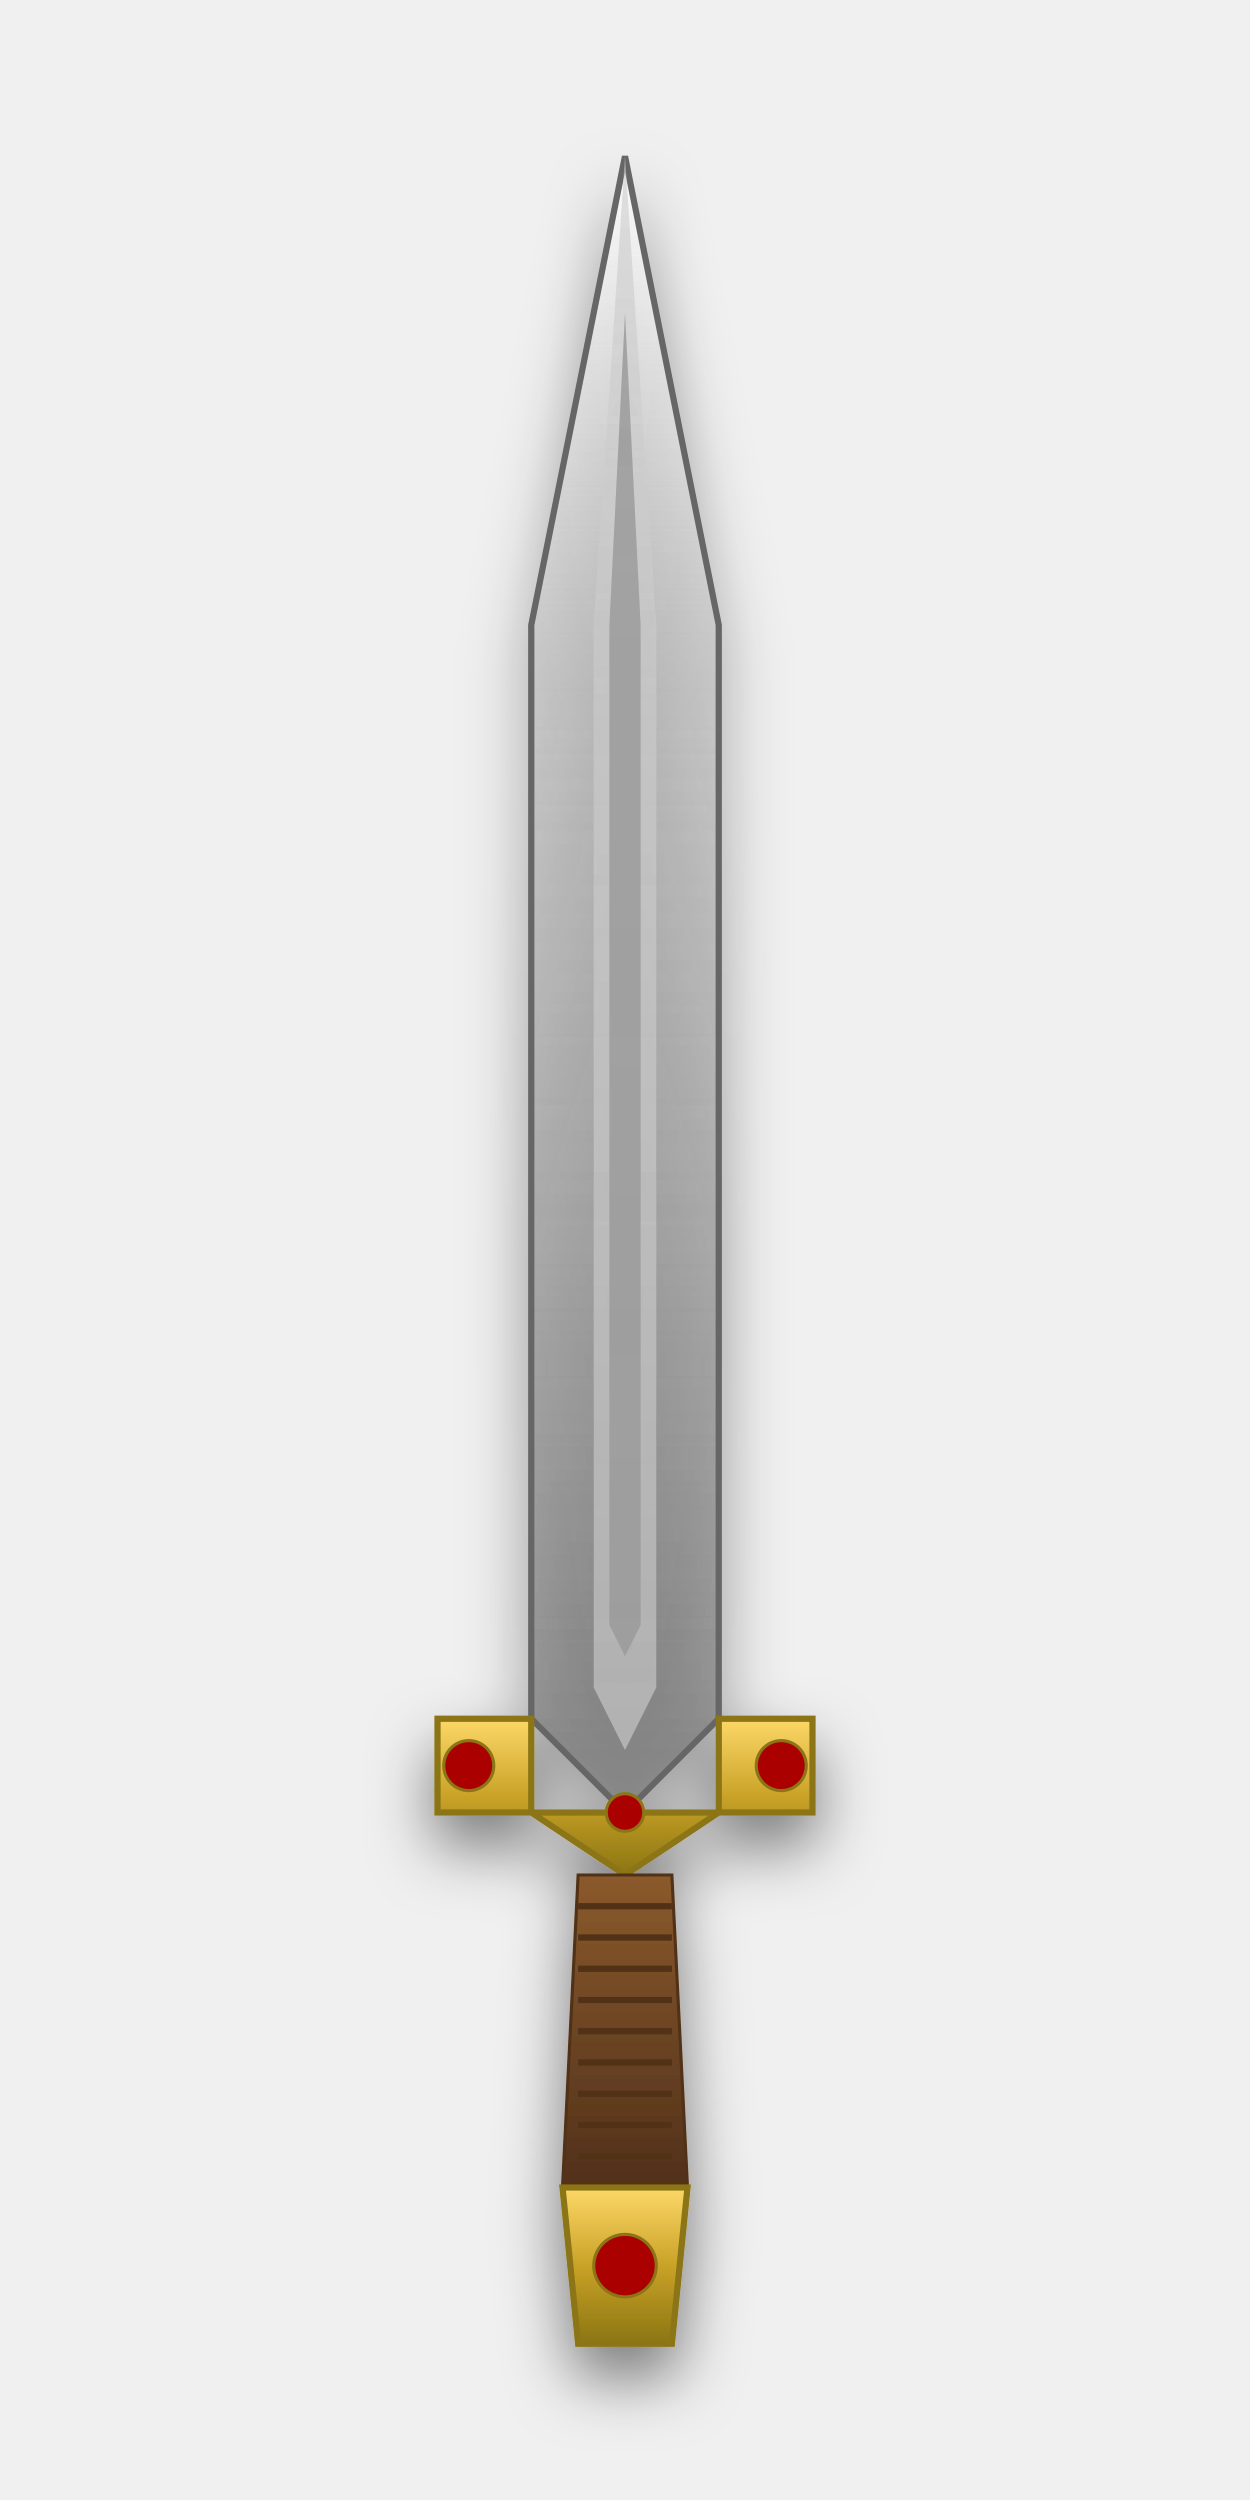
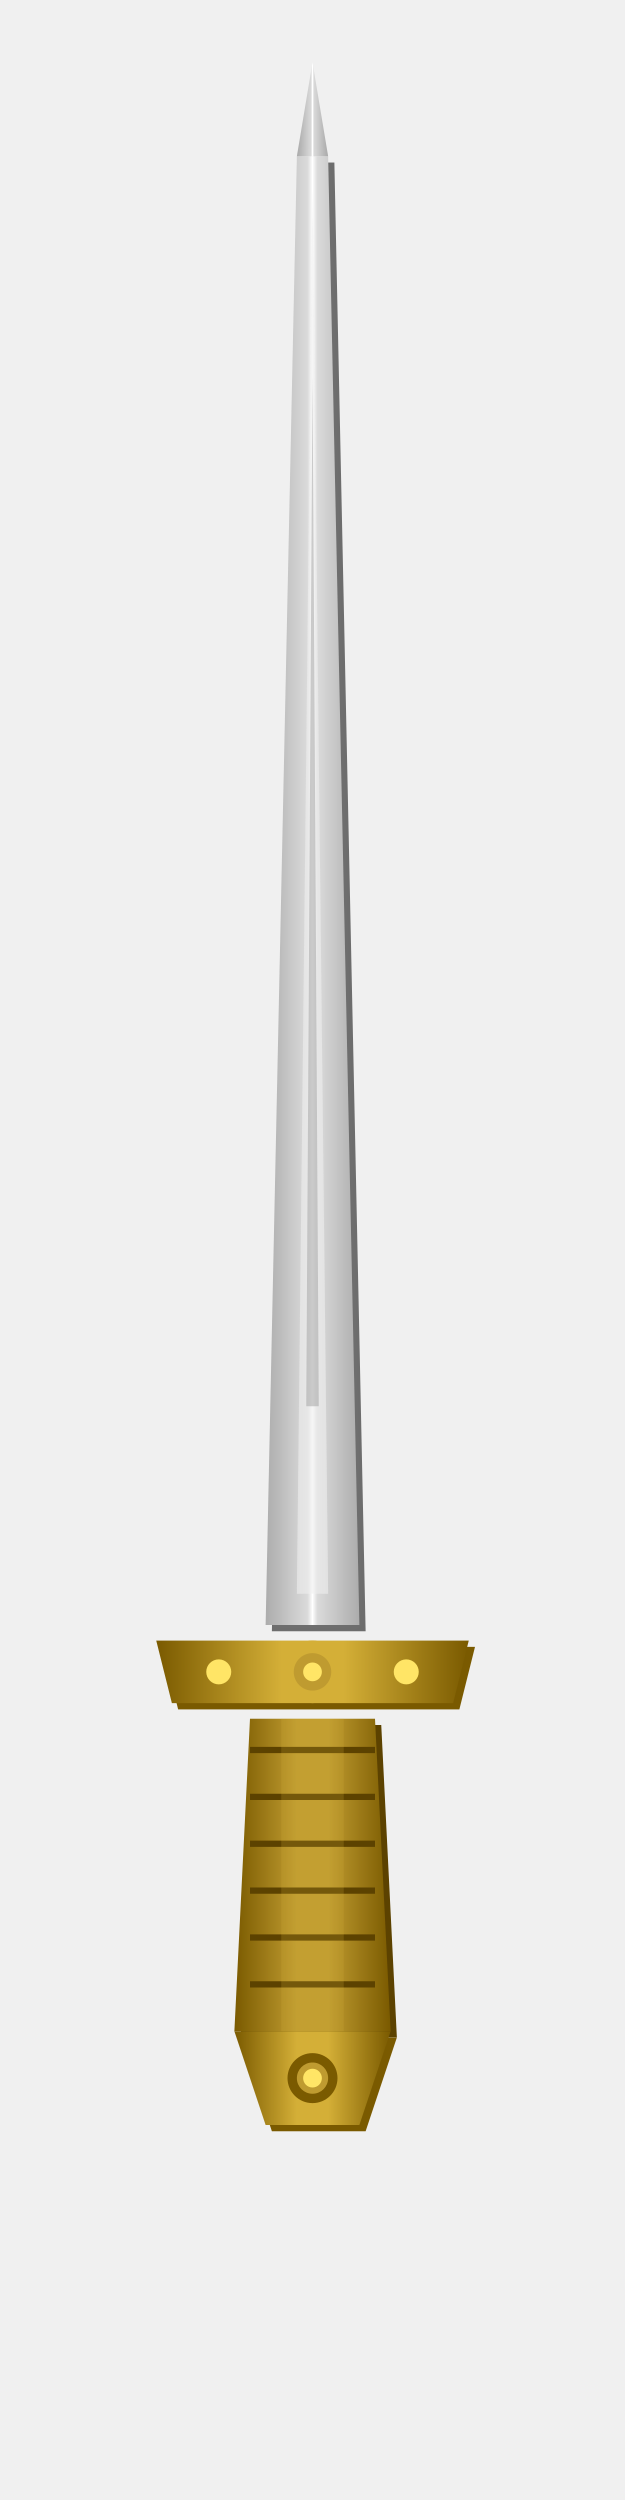
- <svg xmlns="http://www.w3.org/2000/svg" width="400px" height="800px" viewBox="0 0 400 800" version="1.1">
+ <svg xmlns="http://www.w3.org/2000/svg" viewBox="0 0 200 800" width="200" height="800">
  <defs>
-     <linearGradient x1="50%" y1="0%" x2="50%" y2="100%" id="swordShine">
-       <stop stop-color="#FFFFFF" stop-opacity="0.8" offset="0%" />
-       <stop stop-color="#B3B3B3" stop-opacity="0.5" offset="33%" />
-       <stop stop-color="#999999" stop-opacity="0.7" offset="66%" />
-       <stop stop-color="#666666" stop-opacity="0.6" offset="100%" />
+     <linearGradient id="bladeGradient" x1="0%" y1="0%" x2="100%" y2="0%">
+       <stop offset="0%" style="stop-color:#a8a8a8" />
+       <stop offset="45%" style="stop-color:#d9d9d9" />
+       <stop offset="50%" style="stop-color:#ffffff" />
+       <stop offset="55%" style="stop-color:#d9d9d9" />
+       <stop offset="100%" style="stop-color:#a8a8a8" />
    </linearGradient>
-     <linearGradient x1="50%" y1="0%" x2="50%" y2="100%" id="goldGradient">
-       <stop stop-color="#FDD868" offset="0%" />
-       <stop stop-color="#C9A227" offset="50%" />
-       <stop stop-color="#8B7513" offset="100%" />
+     <linearGradient id="handleGradient" x1="0%" y1="0%" x2="100%" y2="0%">
+       <stop offset="0%" style="stop-color:#7a5a00" />
+       <stop offset="40%" style="stop-color:#bf9b30" />
+       <stop offset="60%" style="stop-color:#bf9b30" />
+       <stop offset="100%" style="stop-color:#7a5a00" />
    </linearGradient>
-     <linearGradient x1="50%" y1="0%" x2="50%" y2="100%" id="woodGradient">
-       <stop stop-color="#8B5A2B" offset="0%" />
-       <stop stop-color="#6B4423" offset="52%" />
-       <stop stop-color="#513019" offset="100%" />
+     <linearGradient id="guardGradient" x1="0%" y1="0%" x2="100%" y2="0%">
+       <stop offset="0%" style="stop-color:#7a5a00" />
+       <stop offset="40%" style="stop-color:#d4af37" />
+       <stop offset="60%" style="stop-color:#d4af37" />
+       <stop offset="100%" style="stop-color:#7a5a00" />
    </linearGradient>
-     <filter id="shadow" x="-20%" y="-20%" width="140%" height="140%">
-       <feGaussianBlur in="SourceAlpha" stdDeviation="10" />
-       <feOffset dx="0" dy="10" result="offsetblur" />
-       <feComponentTransfer>
-         <feFuncA type="linear" slope="0.5" />
-       </feComponentTransfer>
-       <feMerge>
-         <feMergeNode />
-         <feMergeNode in="SourceGraphic" />
-       </feMerge>
+     <filter id="swordGlow" x="-50%" y="-50%" width="200%" height="200%">
+       <feGaussianBlur stdDeviation="3" result="blur" />
+       <feComposite in="SourceGraphic" in2="blur" operator="over" />
    </filter>
  </defs>
-   <g stroke="none" stroke-width="1" fill="none" fill-rule="evenodd" filter="url(#shadow)">
-     <path d="M200,50 L170,200 L170,550 L200,580 L230,550 L230,200 L200,50 Z" fill="url(#swordShine)" stroke="#666666" stroke-width="2" />
-     <path d="M200,50 L190,200 L190,540 L200,560 L210,540 L210,200 L200,50 Z" fill="#CCCCCC" opacity="0.6" />
-     <path d="M200,100 L195,200 L195,520 L200,530 L205,520 L205,200 L200,100 Z" fill="#999999" opacity="0.8" />
-     <path d="M140,550 L170,550 L170,580 L230,580 L230,550 L260,550 L260,580 L230,580 L200,600 L170,580 L140,580 Z" fill="url(#goldGradient)" stroke="#8B7513" stroke-width="2" />
-     <circle cx="150" cy="565" r="8" fill="#A00" stroke="#8B7513" stroke-width="1" />
-     <circle cx="250" cy="565" r="8" fill="#A00" stroke="#8B7513" stroke-width="1" />
-     <circle cx="200" cy="580" r="6" fill="#A00" stroke="#8B7513" stroke-width="1" />
-     <path d="M185,600 L215,600 L220,700 L180,700 Z" fill="url(#woodGradient)" stroke="#513019" stroke-width="1" />
-     <path d="M185,610 L215,610 M185,620 L215,620 M185,630 L215,630 M185,640 L215,640 M185,650 L215,650 M185,660 L215,660 M185,670 L215,670 M185,680 L215,680 M185,690 L215,690" stroke="#513019" stroke-width="2" />
-     <path d="M180,700 L220,700 L215,750 L185,750 Z" fill="url(#goldGradient)" stroke="#8B7513" stroke-width="2" />
-     <circle cx="200" cy="725" r="10" fill="#A00" stroke="#8B7513" stroke-width="1" />
+   <g>
+     <path d="M95,50 L85,520 L115,520 L105,50 Z" fill="#6b6b6b" transform="translate(2,2)" />
+     <path d="M95,50 L85,520 L115,520 L105,50 Z" fill="url(#bladeGradient)" />
+     <path d="M100,60 L95,510 L105,510 L100,60 Z" fill="#eeeeee" opacity="0.6" />
+     <path d="M95,50 L100,20 L105,50 Z" fill="url(#bladeGradient)" />
+     <path d="M100,120 L98,450 L102,450 L100,120 Z" fill="#999999" opacity="0.5" />
  </g>
+   <g>
+     <path d="M50,525 L150,525 L145,545 L55,545 Z" fill="#7a5a00" transform="translate(2,2)" />
+     <path d="M50,525 L150,525 L145,545 L55,545 Z" fill="url(#guardGradient)" />
+     <circle cx="100" cy="535" r="10" fill="#d4af37" />
+     <circle cx="100" cy="535" r="6" fill="#bf9b30" />
+     <circle cx="100" cy="535" r="3" fill="#ffe566" />
+     <circle cx="70" cy="535" r="4" fill="#ffe566" />
+     <circle cx="130" cy="535" r="4" fill="#ffe566" />
+   </g>
+   <g>
+     <path d="M80,550 L120,550 L125,650 L75,650 Z" fill="#5c4200" transform="translate(2,2)" />
+     <path d="M80,550 L120,550 L125,650 L75,650 Z" fill="url(#handleGradient)" />
+     <path d="M80,560 L120,560 M80,575 L120,575 M80,590 L120,590 M80,605 L120,605 M80,620 L120,620 M80,635 L120,635" stroke="#5c4200" stroke-width="2" />
+     <rect x="90" y="550" width="20" height="100" fill="#d4af37" opacity="0.2" />
+   </g>
+   <g>
+     <path d="M75,650 L125,650 L115,680 L85,680 Z" fill="#7a5a00" transform="translate(2,2)" />
+     <path d="M75,650 L125,650 L115,680 L85,680 Z" fill="url(#guardGradient)" />
+     <circle cx="100" cy="665" r="8" fill="#7a5a00" />
+     <circle cx="100" cy="665" r="5" fill="#bf9b30" />
+     <circle cx="100" cy="665" r="3" fill="#ffe566" />
+   </g>
+   <path d="M95,50 L85,520 L115,520 L105,50 Z" fill="white" opacity="0.05" filter="url(#swordGlow)" />
</svg>
